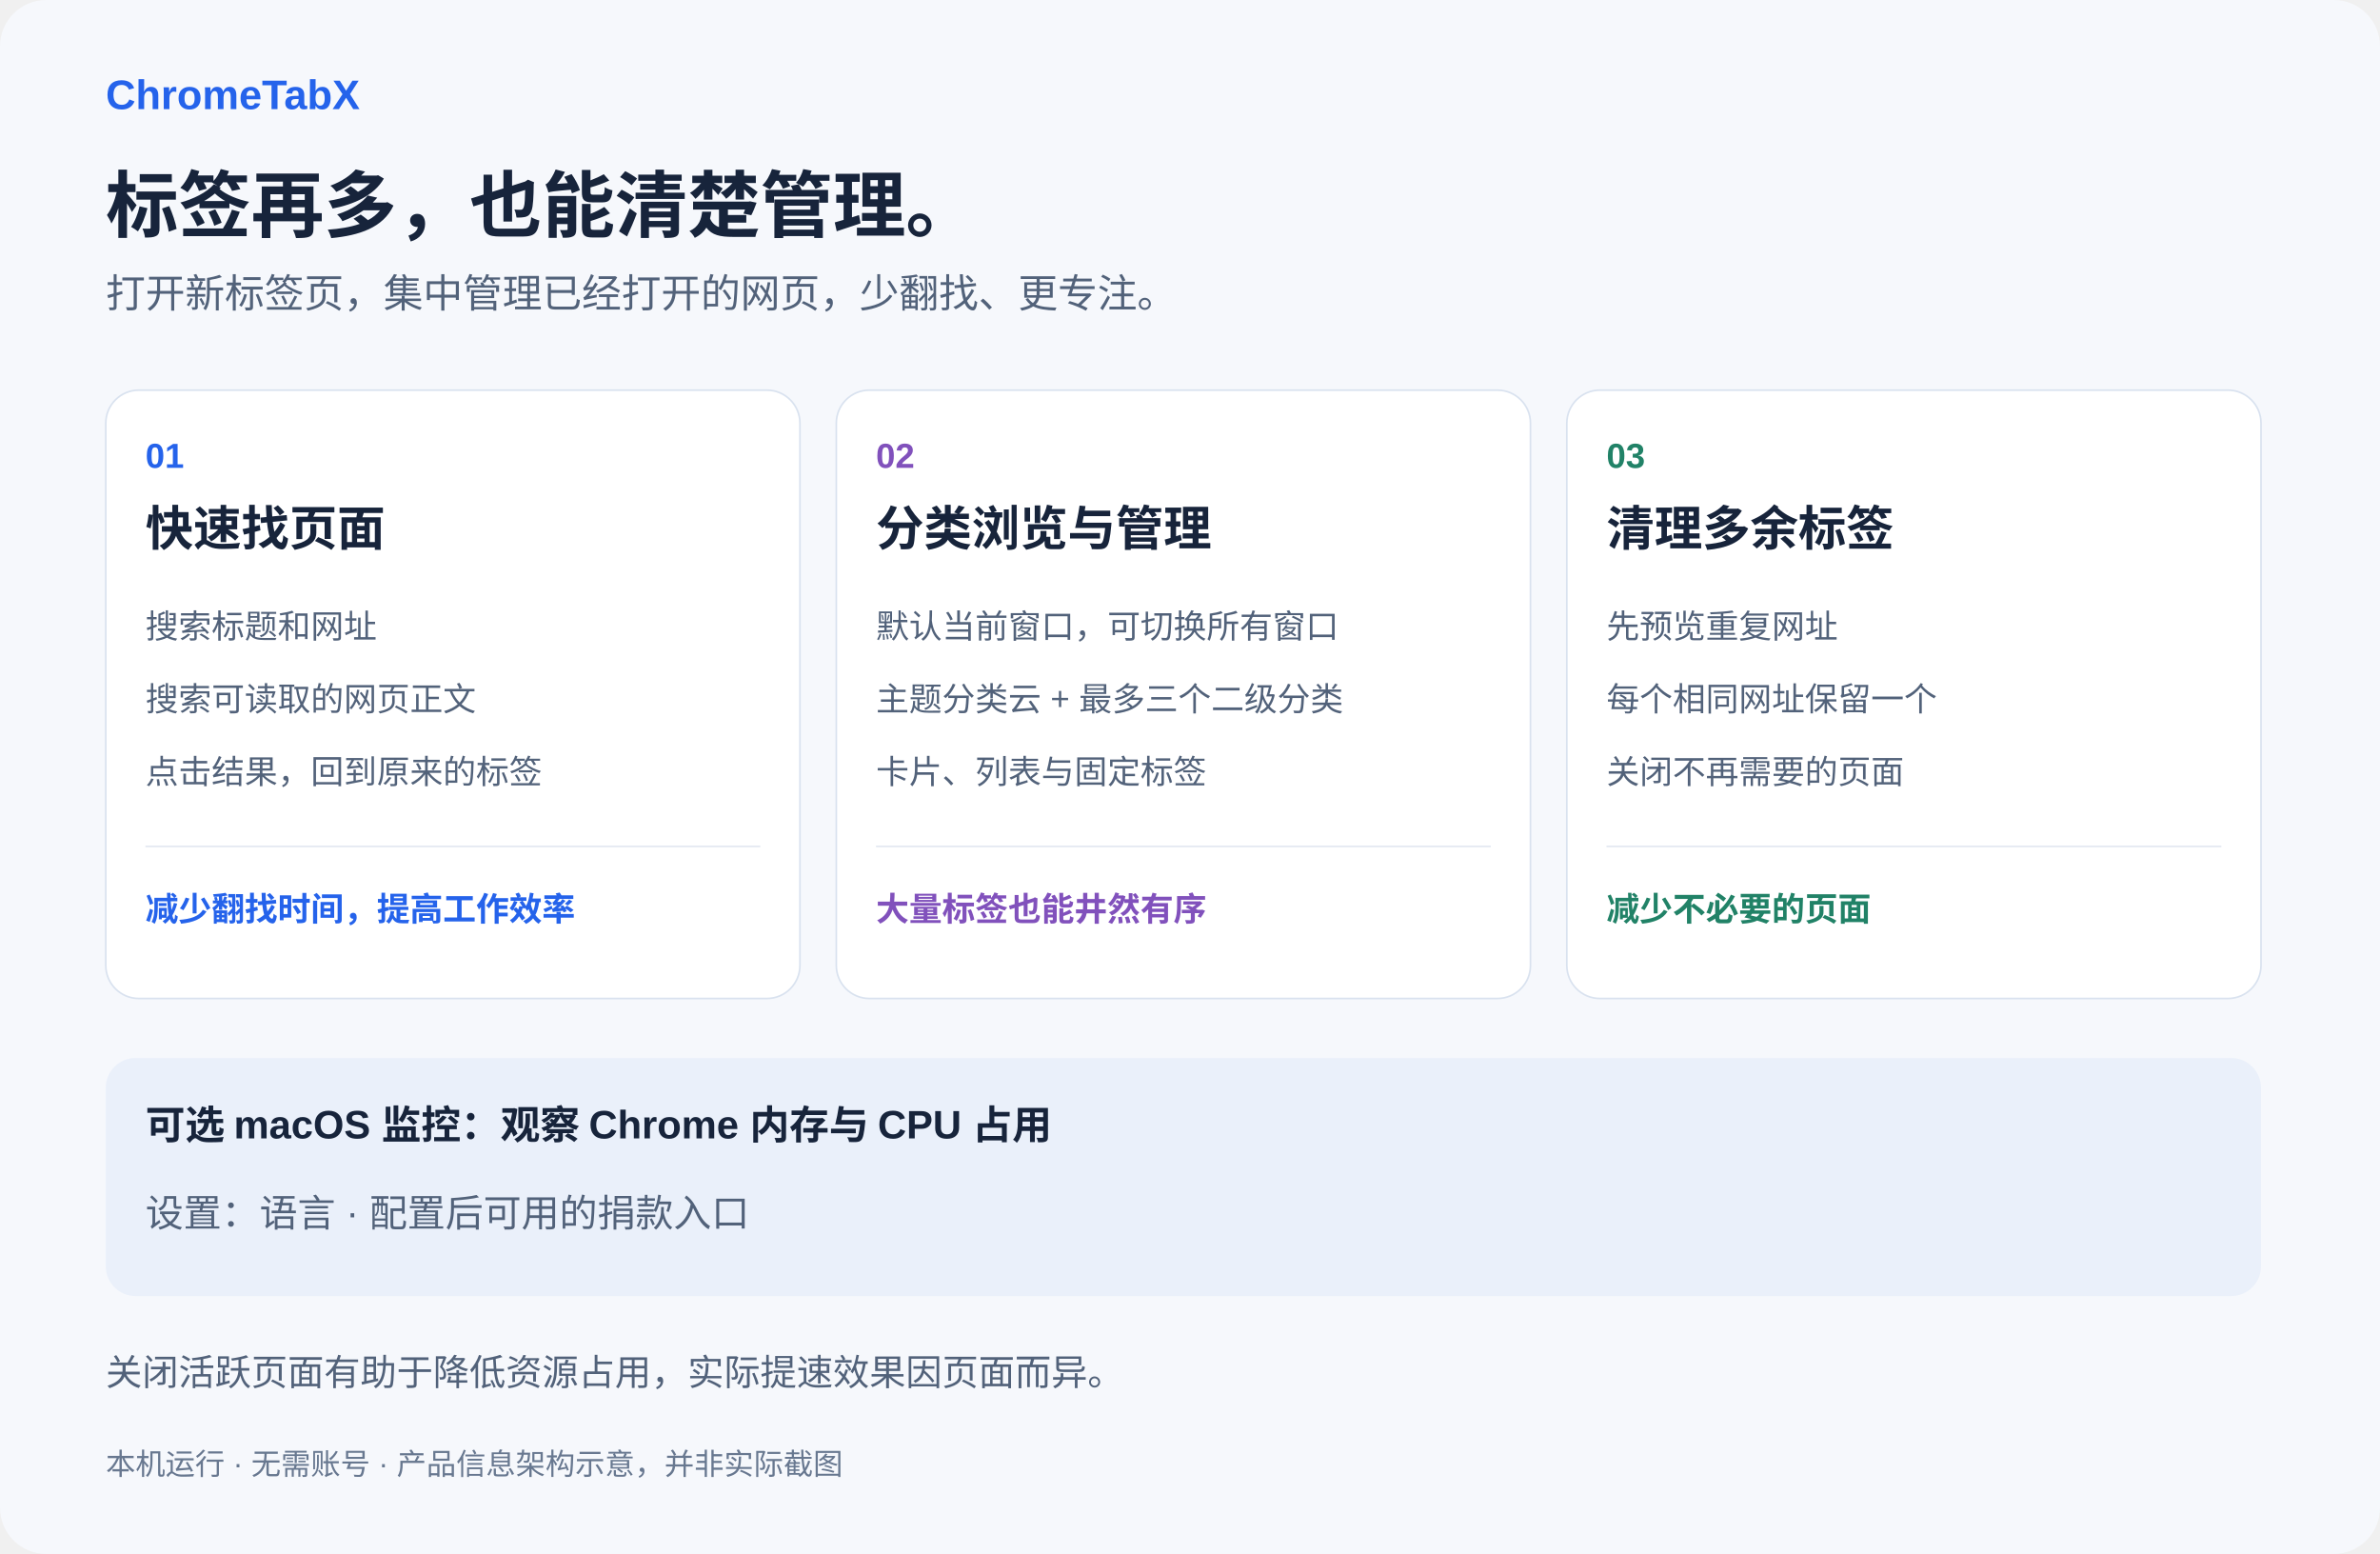
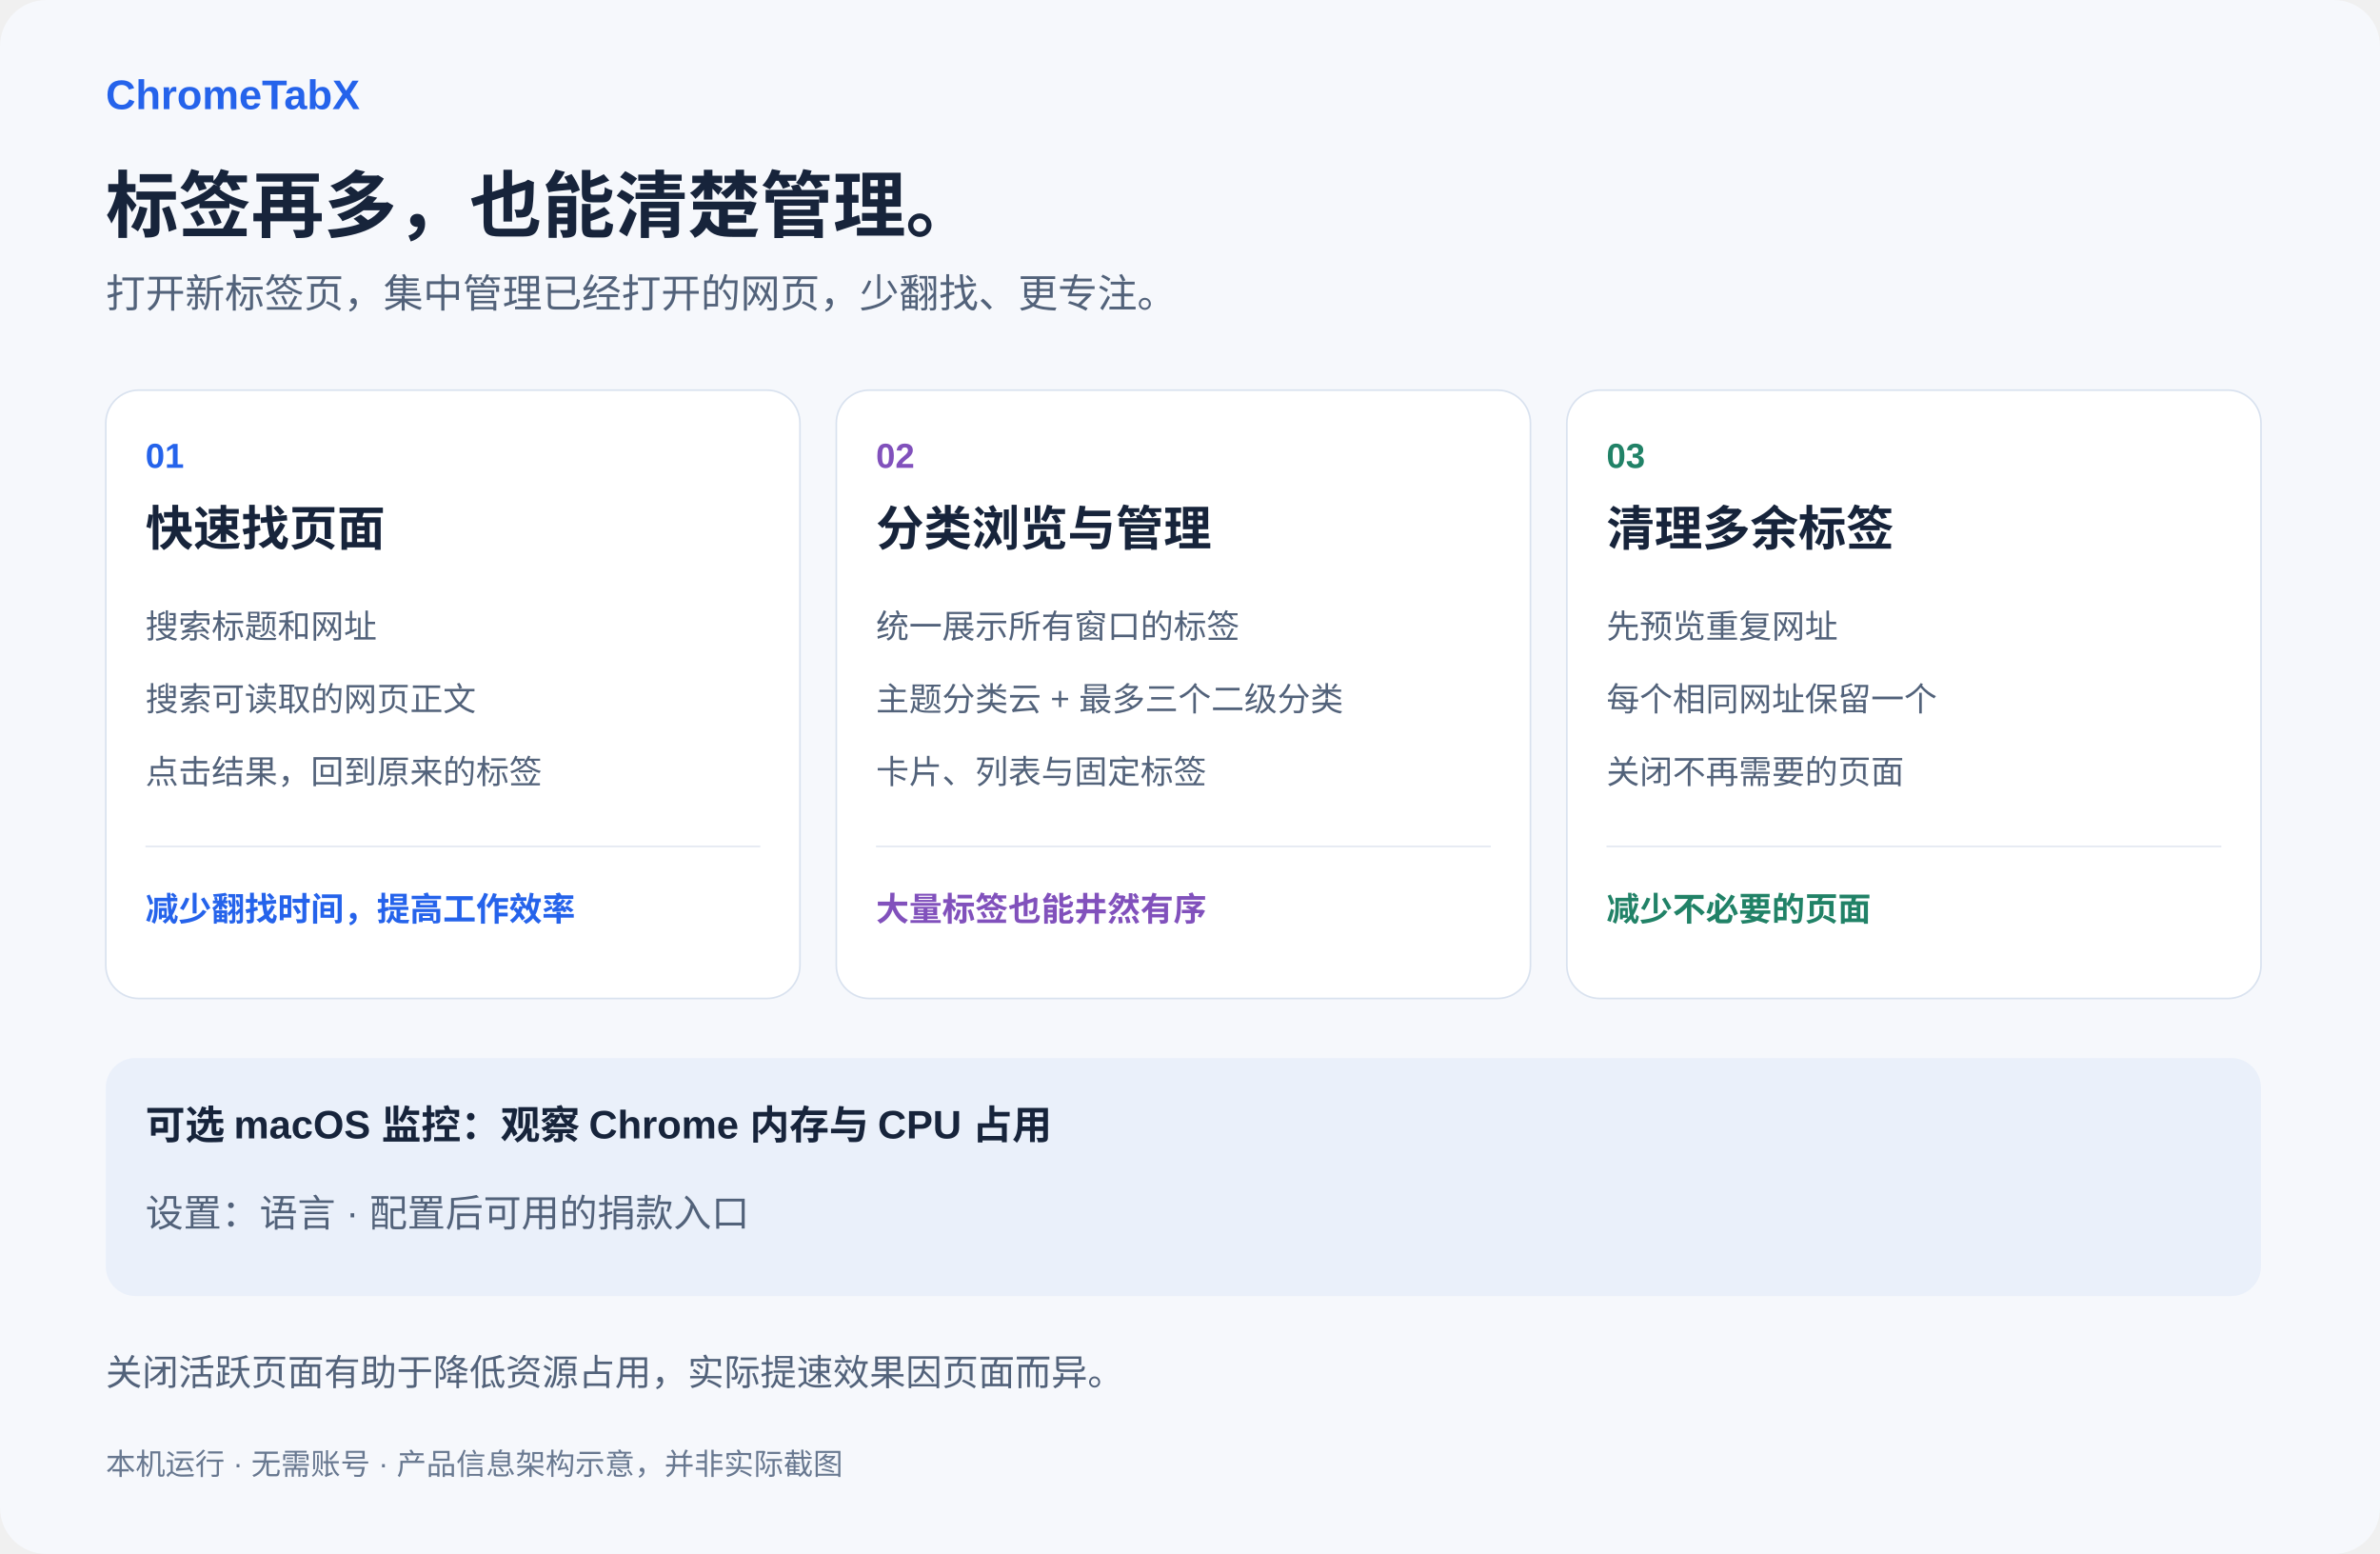
<svg xmlns="http://www.w3.org/2000/svg" width="1440" height="940" viewBox="0 0 1440 940" role="img">
  <rect width="1440" height="940" rx="28" fill="#f6f8fc" />
  <text x="64" y="66" font-family="Arial, Noto Sans CJK SC, PingFang SC, sans-serif" font-size="25" fill="#2563eb" font-weight="700">ChromeTabX</text>
  <text x="64" y="140" font-family="Arial, Noto Sans CJK SC, PingFang SC, sans-serif" font-size="44" fill="#17243b" font-weight="700">标签再多，也能清楚管理。</text>
  <text x="64" y="186" font-family="Arial, Noto Sans CJK SC, PingFang SC, sans-serif" font-size="24" fill="#52627a" font-weight="400">打开新标签页，集中管理已经打开的网页，少翻找、更专注。</text>
  <rect x="64" y="236" width="420" height="368" rx="20" fill="white" stroke="#d9e2ef" />
  <text x="88" y="283" font-family="Arial, Noto Sans CJK SC, PingFang SC, sans-serif" font-size="21" fill="#2563eb" font-weight="700">01</text>
  <text x="88" y="330" font-family="Arial, Noto Sans CJK SC, PingFang SC, sans-serif" font-size="29" fill="#17243b" font-weight="700">快速找页面</text>
  <text x="88" y="386" font-family="Arial, Noto Sans CJK SC, PingFang SC, sans-serif" font-size="20" fill="#52627a" font-weight="400">搜索标题和网址</text>
  <text x="88" y="430" font-family="Arial, Noto Sans CJK SC, PingFang SC, sans-serif" font-size="20" fill="#52627a" font-weight="400">搜索可读取的网页正文</text>
  <text x="88" y="474" font-family="Arial, Noto Sans CJK SC, PingFang SC, sans-serif" font-size="20" fill="#52627a" font-weight="400">点击结果，回到原来的标签</text>
  <path d="M88 512h372" stroke="#e3e9f2" />
  <text x="88" y="557" font-family="Arial, Noto Sans CJK SC, PingFang SC, sans-serif" font-size="20" fill="#2563eb" font-weight="700">减少翻找时间，提高工作效率</text>
  <rect x="506" y="236" width="420" height="368" rx="20" fill="white" stroke="#d9e2ef" />
  <text x="530" y="283" font-family="Arial, Noto Sans CJK SC, PingFang SC, sans-serif" font-size="21" fill="#8151bc" font-weight="700">02</text>
  <text x="530" y="330" font-family="Arial, Noto Sans CJK SC, PingFang SC, sans-serif" font-size="29" fill="#17243b" font-weight="700">分类浏览与管理</text>
-   <text x="530" y="386" font-family="Arial, Noto Sans CJK SC, PingFang SC, sans-serif" font-size="20" fill="#52627a" font-weight="400">默认当前窗口，可切换所有窗口</text>
+   <text x="530" y="386" font-family="Arial, Noto Sans CJK SC, PingFang SC, sans-serif" font-size="20" fill="#52627a" font-weight="400">统一展示所有窗口的标签</text>
  <text x="530" y="430" font-family="Arial, Noto Sans CJK SC, PingFang SC, sans-serif" font-size="20" fill="#52627a" font-weight="400">主题分类云 + 最多三个二级分类</text>
  <text x="530" y="474" font-family="Arial, Noto Sans CJK SC, PingFang SC, sans-serif" font-size="20" fill="#52627a" font-weight="400">卡片、列表与固定标签</text>
  <path d="M530 512h372" stroke="#e3e9f2" />
  <text x="530" y="557" font-family="Arial, Noto Sans CJK SC, PingFang SC, sans-serif" font-size="20" fill="#8151bc" font-weight="700">大量标签也能井然有序</text>
  <rect x="948" y="236" width="420" height="368" rx="20" fill="white" stroke="#d9e2ef" />
  <text x="972" y="283" font-family="Arial, Noto Sans CJK SC, PingFang SC, sans-serif" font-size="21" fill="#218267" font-weight="700">03</text>
  <text x="972" y="330" font-family="Arial, Noto Sans CJK SC, PingFang SC, sans-serif" font-size="29" fill="#17243b" font-weight="700">清理多余标签</text>
  <text x="972" y="386" font-family="Arial, Noto Sans CJK SC, PingFang SC, sans-serif" font-size="20" fill="#52627a" font-weight="400">先预览重复网址</text>
  <text x="972" y="430" font-family="Arial, Noto Sans CJK SC, PingFang SC, sans-serif" font-size="20" fill="#52627a" font-weight="400">每个相同网址保留一个</text>
  <text x="972" y="474" font-family="Arial, Noto Sans CJK SC, PingFang SC, sans-serif" font-size="20" fill="#52627a" font-weight="400">关闭不再需要的页面</text>
  <path d="M972 512h372" stroke="#e3e9f2" />
  <text x="972" y="557" font-family="Arial, Noto Sans CJK SC, PingFang SC, sans-serif" font-size="20" fill="#218267" font-weight="700">减少不必要的页面</text>
  <rect x="64" y="640" width="1304" height="144" rx="18" fill="#eaf0fa" />
  <text x="88" y="689" font-family="Arial, Noto Sans CJK SC, PingFang SC, sans-serif" font-size="24" fill="#17243b" font-weight="600">可选 macOS 监控：观察 Chrome 内存与 CPU 占用</text>
  <text x="88" y="742" font-family="Arial, Noto Sans CJK SC, PingFang SC, sans-serif" font-size="23" fill="#52627a" font-weight="400">设置：语言 · 配置后可用的捐款入口</text>
  <text x="64" y="838" font-family="Arial, Noto Sans CJK SC, PingFang SC, sans-serif" font-size="22" fill="#52627a" font-weight="400">关闭活跃页面有助于降低资源占用，实际提速效果因页面而异。</text>
  <text x="64" y="892" font-family="Arial, Noto Sans CJK SC, PingFang SC, sans-serif" font-size="18" fill="#687890" font-weight="400">本机运行 · 无需账号 · 产品信息架构示意，并非实际截图</text>
</svg>
